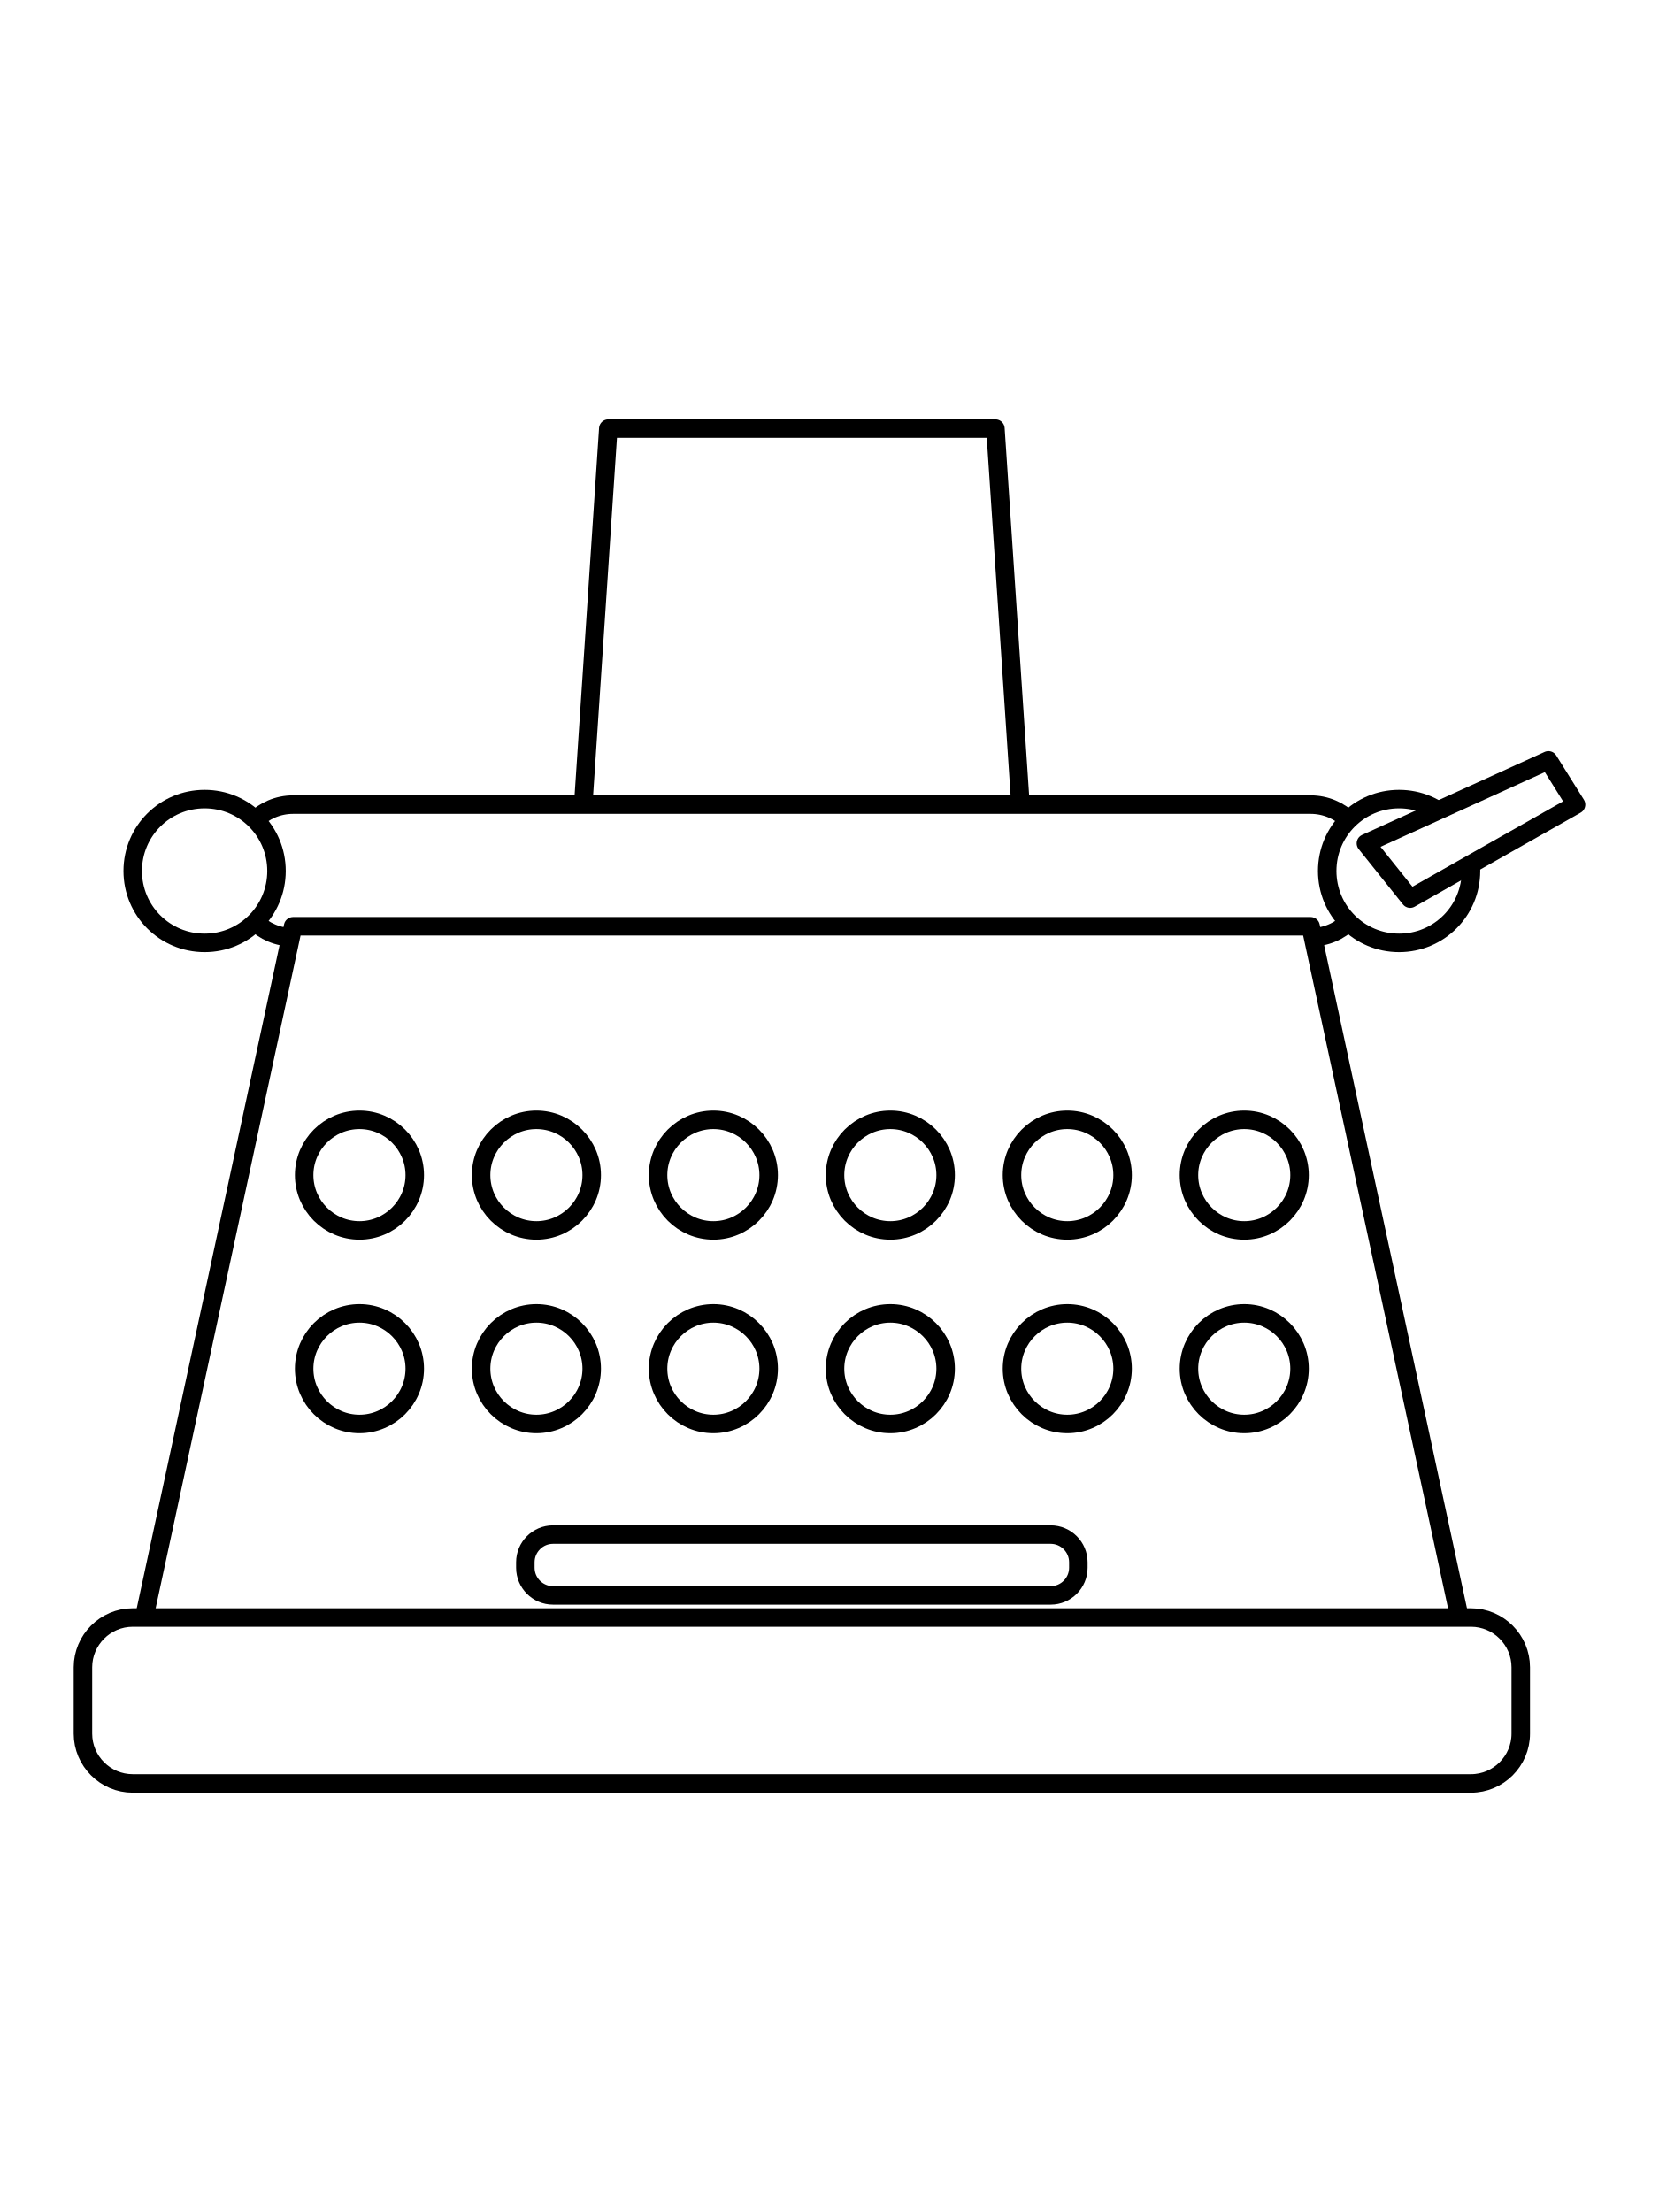
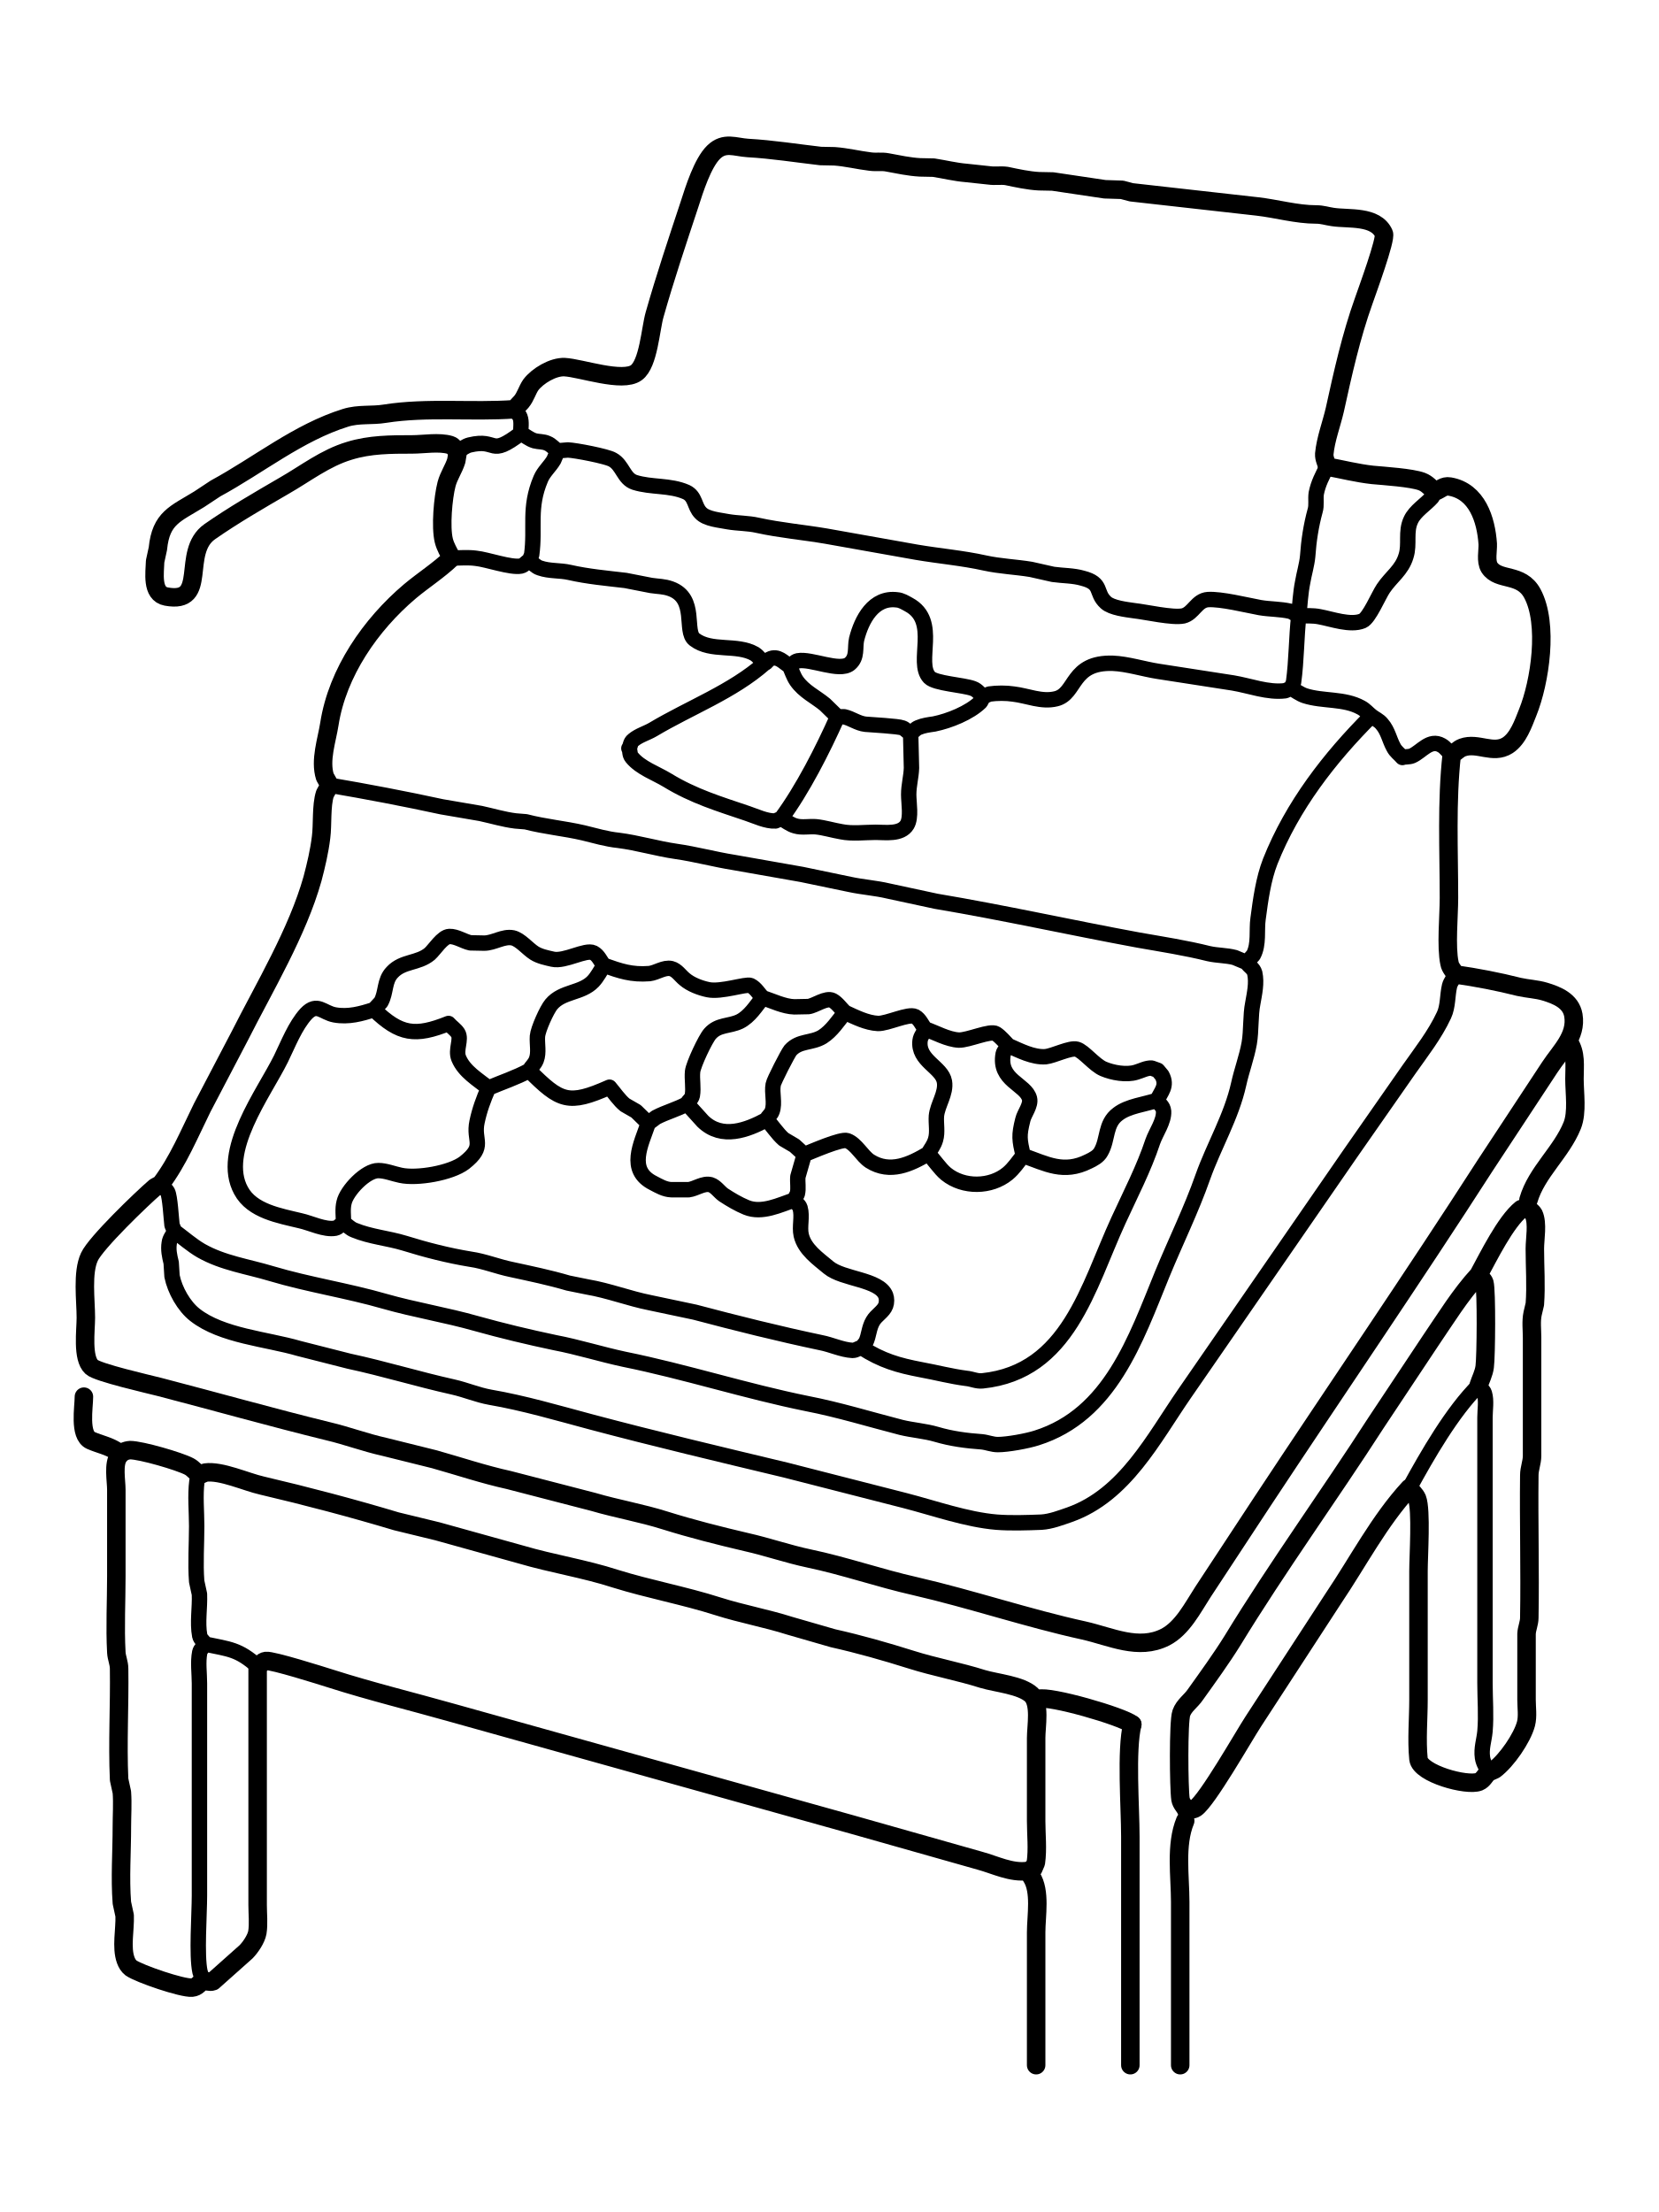
<svg xmlns="http://www.w3.org/2000/svg" version="1.1" viewBox="0 0 600 800" width="5.607in" height="7.476in" role="img" aria-label="The Typewriter, a picture to color">
  <rect width="600" height="800" fill="#fff" />
-   <g transform="translate(-10 -25) scale(1)" fill="#fff" data-bw="white" stroke="#000" stroke-width="6.688" stroke-linecap="round" stroke-linejoin="round">
-     <path d="M230 180 L370 180 L380 330 L220 330 Z" />
-     <path d="M116 316 L484 316 C495 316 504 325 504 336 L504 344 C504 355 495 364 484 364 L116 364 C105 364 96 355 96 344 L96 336 C96 325 105 316 116 316 Z" />
-     <path d="M110 340 C110 354.4 98.4 366 84 366 C69.6 366 58 354.4 58 340 C58 325.6 69.6 314 84 314 C98.4 314 110 325.6 110 340 Z" />
-     <path d="M542 340 C542 354.4 530.4 366 516 366 C501.6 366 490 354.4 490 340 C490 325.6 501.6 314 516 314 C530.4 314 542 325.6 542 340 Z" />
-     <path d="M116 360 L484 360 L540 620 L60 620 Z" />
-     <path d="M58 610 L542 610 C551.9 610 560 618.1 560 628 L560 652 C560 661.9 551.9 670 542 670 L58 670 C48.1 670 40 661.9 40 652 L40 628 C40 618.1 48.1 610 58 610 Z" />
-     <path d="M160 450 C160 461 151 470 140 470 C129 470 120 461 120 450 C120 439 129 430 140 430 C151 430 160 439 160 450 Z" />
-     <path d="M224 450 C224 461 215 470 204 470 C193 470 184 461 184 450 C184 439 193 430 204 430 C215 430 224 439 224 450 Z" />
-     <path d="M288 450 C288 461 279 470 268 470 C257 470 248 461 248 450 C248 439 257 430 268 430 C279 430 288 439 288 450 Z" />
-     <path d="M352 450 C352 461 343 470 332 470 C321 470 312 461 312 450 C312 439 321 430 332 430 C343 430 352 439 352 450 Z" />
-     <path d="M416 450 C416 461 407 470 396 470 C385 470 376 461 376 450 C376 439 385 430 396 430 C407 430 416 439 416 450 Z" />
-     <path d="M480 450 C480 461 471 470 460 470 C449 470 440 461 440 450 C440 439 449 430 460 430 C471 430 480 439 480 450 Z" />
-     <path d="M160 520 C160 531 151 540 140 540 C129 540 120 531 120 520 C120 509 129 500 140 500 C151 500 160 509 160 520 Z" />
-     <path d="M224 520 C224 531 215 540 204 540 C193 540 184 531 184 520 C184 509 193 500 204 500 C215 500 224 509 224 520 Z" />
-     <path d="M288 520 C288 531 279 540 268 540 C257 540 248 531 248 520 C248 509 257 500 268 500 C279 500 288 509 288 520 Z" />
-     <path d="M352 520 C352 531 343 540 332 540 C321 540 312 531 312 520 C312 509 321 500 332 500 C343 500 352 509 352 520 Z" />
-     <path d="M416 520 C416 531 407 540 396 540 C385 540 376 531 376 520 C376 509 385 500 396 500 C407 500 416 509 416 520 Z" />
-     <path d="M480 520 C480 531 471 540 460 540 C449 540 440 531 440 520 C440 509 449 500 460 500 C471 500 480 509 480 520 Z" />
-     <path d="M210 580 L390 580 C395.5 580 400 584.5 400 590 L400 592 C400 597.5 395.5 602 390 602 L210 602 C204.5 602 200 597.5 200 592 L200 590 C200 584.5 204.5 580 210 580 Z" />
-     <path d="M504 330 L570 300 L580 316 L520 350 Z" />
+   <g transform="translate(-0.011 -0.589) scale(1.002)" fill="#fff" data-bw="white" stroke="#000" stroke-width="6.672" stroke-linecap="round" stroke-linejoin="round">
+     <path fill="none" stroke-width="5.56" d="M185.7 148.3 C186.1 149.4 187.3 150 187.7 151.1 C188.4 152.9 187.9 155.2 188 157 M188 157 C189.8 157.9 191 159.1 193 159.7 C194.5 160.1 196.1 159.9 197.6 160.6 C199.1 161.2 200 162.5 201.3 163.3 M188 157 C176.3 165.9 179.9 158.7 169.5 161.2 C167.9 161.6 166.8 162.7 165.3 163.3 M201.3 163.3 L205 163 C207.7 163.1 219.1 165.3 221.1 166.5 C224.8 168.5 225.1 173.4 229.1 174.7 C235.1 176.6 241.8 175.6 247.7 178.2 C251.1 179.8 250.6 183.4 252.9 185.7 C255 188 259.9 188.3 262.8 188.9 C266.3 189.5 270 189.4 273.5 190.2 C281.7 192 290 192.7 298.2 194.1 L330.8 199.9 C339 201.3 347.4 202 355.5 203.8 C361 205 366.6 205.2 372.1 206.1 L380.1 207.9 C383.6 208.4 387.4 208.3 390.8 209.3 C398.2 211.2 395.2 214.5 399.2 218.1 C401.3 220 406.5 220.6 409.3 221 C413.8 221.5 423.2 223.7 427.1 222.9 C430.8 222 431.9 217.3 436 217 C440.7 216.7 449.9 219 454.8 219.9 C458.3 220.5 462.1 220.4 465.6 221.2 C466.8 221.5 467.7 222.5 468.8 222.8 M201.3 163.3 L199.9 166.6 C198.5 169 196.3 170.8 195.2 173.4 C190.7 184 193.3 190.8 191.9 200.9 L191 203 M479 169 C477.3 172.3 475.8 175.1 475.1 178.7 C474.8 180.8 475.3 182.9 474.7 184.9 C473.2 190.4 472.4 195.7 472 201.4 C471.7 204.5 470.7 207.7 470.2 210.7 C469.4 214.7 469.2 218.8 468.8 222.8 M518 178 L516.9 180.1 C514.6 182.7 510.8 185 509.3 188.2 C507.2 192.5 508.9 197 507.5 201.3 C506 206.4 502.1 208.8 499.3 213 C497.6 215.5 494.2 223.7 491.8 224.7 C487.4 226.5 480.7 224 476.3 223.2 C473.9 222.7 471.2 222.9 468.8 222.8 M163 202 C165.9 202 168.9 201.7 171.8 202.1 C175.8 202.5 184.4 205.6 188 204.9 C189.4 204.6 189.9 203.4 191 203 M191 203 C192.4 203.8 193.3 205.1 194.9 205.6 C198.3 206.8 202.1 206.4 205.6 207.2 C212.2 208.7 219 209.3 225.8 210.1 L235 211.9 C237.6 212.3 239.6 212.2 242.1 213.1 C251.8 216.6 246.8 228.5 250.7 231.4 C256.7 236 266 232.9 272.4 236.6 C273.8 237.5 274.7 239 276 240 M468.8 222.8 C467.9 230.8 468 238.9 466.9 246.9 L466 249 M276 240 C276.8 239.8 277.1 238.8 277.8 238.5 C280.8 237 282.8 239.7 285 241 M276 240 C264.3 250.3 249.1 255.9 235.7 263.9 C233.5 265.2 230.6 266 228.6 267.7 C227.4 268.6 227.7 269.8 227 270.7 C227.6 271.7 227.1 272.8 228.1 274 C231.2 277.8 236.8 279.7 240.9 282.2 C250.4 288 259.5 290.7 269.8 294.2 C272.8 295.2 276.7 297.1 279.9 296.9 L282 296 M285 241 C286.1 240.6 286.6 239.4 288 239.1 C292.8 238.2 303 243.2 306.7 240.2 C309.6 237.8 308.5 234.4 309.2 231.3 C311 224.2 315.3 216 323.8 217.1 C325.3 217.2 326.7 218.1 328 218.8 C339.2 224.8 330.3 239.6 335.5 245.1 C337.6 247.3 347.7 247.8 351.2 249.1 C352.9 249.7 353.6 251.1 355 252 M285 241 C285.8 242.7 286.4 244.7 287.5 246.3 C290.2 250.2 294.3 252 297.8 254.9 L302.3 259.3 M466 249 C467.7 249.9 469.2 251.1 471 251.7 C477.5 253.8 485.2 252.6 491.3 256 C492.8 256.8 493.7 258 495 259 M466 249 L463.9 249.9 C457.7 250.7 451.1 248.1 445.1 247.1 L418 242.9 C412.8 242.1 406.9 240.2 401.7 240 C386.5 239.5 388.6 251 381.2 252.8 C376 254.1 370.9 251.7 365.8 251.1 C363.2 250.7 359.8 250.7 357.1 251.1 L355 252 M355 252 L353.9 254 C349.9 257.9 342.6 260.8 337.2 261.9 C335.2 262.2 333.4 262.4 331.5 263.2 C330.3 263.7 329.7 264.7 328.7 265.3 M302.3 259.3 L304.7 259.3 C307.4 259.9 309.6 261.7 312.4 262 C314.7 262.2 324.2 262.7 325.7 263.3 C326.9 263.7 327.6 264.9 328.7 265.3 M302.3 259.3 C297 271.2 289.7 285.6 282 296 M495 259 C496.2 260 497.7 260.5 498.8 261.9 C501 264.4 501.5 267.6 503 270.3 C503.8 271.9 505.1 272.7 506.2 274 C507.3 273.6 508.5 273.9 509.7 273.4 C513.1 271.9 516.1 267.2 520.3 269.6 C521.8 270.4 522.7 272 524 273 M495 259 C479.8 274.2 466.5 291.4 458.5 311.5 C456 317.9 455 325.4 454.1 332.2 C453.5 336.3 454.5 341.4 452.4 345.3 L450 348 M328.7 265.3 L329 277.8 C328.9 281 328 284 328 287.4 C328 290.4 329 295.7 327.4 298.3 C325.2 301.9 319.6 301 316.1 301 C312.2 301 307.6 301.6 303.7 300.8 C300.7 300.3 297.5 299.3 294.5 299 C292.1 298.8 289.4 299.4 287.1 298.7 C285.2 298.2 283.7 296.9 282 296 M119 284 C132.5 286.3 146.1 288.9 159.5 291.8 L173.5 294.2 C177.7 295.1 181.9 296.4 186.1 296.9 L189.8 297.2 C196.7 299 203.7 299.6 210.6 301.2 C214.7 302.2 219.1 303.5 223.2 303.9 C230.3 304.8 237.1 306.9 244.1 307.9 C251.1 308.9 258 310.8 265 311.9 L289.4 316.2 L306.7 319.8 C311.3 320.8 316.1 321.1 320.7 322.2 L337.9 325.9 C362.3 330 386.5 335.4 410.9 339.9 C419.4 341.4 427.9 342.7 436.3 344.8 C439.4 345.5 442.7 345.4 445.7 346.2 L450 348 M450 348 C450.9 349.5 452.4 350 452.9 351.8 C453.7 355.4 452.8 359.2 452.2 362.7 C451.3 367.1 451.7 372.6 450.9 377.2 C450 382.2 448.2 386.9 447.1 391.9 C444.5 403.6 438.2 414.1 434.2 425.3 C430 437.3 424.3 448.8 419.5 460.5 C409.9 484 400.8 511.2 374.2 519.6 C370.8 520.7 363.7 522 360.2 522 C358.1 522 356.4 521.2 354.4 521 C348.8 520.6 343.4 519.9 338 518.3 C333.9 517.1 329.4 516.8 325.3 515.8 C314 512.9 302.7 509.4 291.3 507.2 C269.1 502.7 247.5 495.7 225.3 491.2 C216.9 489.4 208.7 486.8 200.3 485.2 C190.8 483.2 181.2 480.9 171.9 478.3 C161 475.2 149.8 473.4 138.9 470.3 C125.4 466.4 111.4 464.3 98 460.3 C89.4 457.7 80.5 456.5 72.6 452 C69.3 450.1 66 447.2 63 445 M218 349 C223.9 351.1 228 352.5 234.4 352 C237 351.7 239.7 349.6 242.3 350.2 C244.3 350.7 245.6 352.8 247.1 354 C249.3 355.9 252.7 357.2 255.6 357.8 C260.3 358.8 269.3 355.6 270.9 356.3 C272.8 357.2 273.9 359.3 275.3 360.7 M218 349 C216.8 350.9 215.6 353.2 214.1 354.8 C209.9 359.2 203 358.3 199 363.1 C197.4 365 194.2 372.1 194 374.6 C193.8 377.4 194.6 380.5 193.6 383.1 C193 384.7 191.8 385.6 191 387 M218 349 C216.7 347.5 216.1 345.5 214.2 344.5 C211.4 343.1 203.9 347.8 199.5 346.8 C197.3 346.3 194.8 345.8 192.9 344.6 C190.5 343.1 187.8 339.7 185.1 339.1 C181.7 338.4 178.2 341 174.8 341 L169.8 340.9 C167.4 340.4 164.7 338.5 162.2 338.6 C159.7 338.7 156.9 343.3 155.1 344.9 C150.9 348.4 145.4 347.4 141.6 351.5 C138.6 354.6 139.5 358.7 137.5 362.3 L135 365 M525.3 352.3 C524.7 353.8 523.6 354.9 523.2 356.5 C522.4 359.9 522.7 363.8 521.2 367 C517.9 374.1 513 380.3 508.5 386.7 L487.5 416.8 L427.7 503.4 C416.3 519.9 406.1 540.2 386.1 547.3 C382.9 548.4 379.3 549.8 375.9 550 C370.6 550.2 364.9 550.4 359.7 550 C348.9 549.1 337.1 544.9 326.6 542.2 L283.6 531.2 C260.2 525.6 236.6 520 213.3 513.8 C201.3 510.6 189.1 507 176.9 504.9 C172.4 504.1 168 502.2 163.5 501.2 C150.9 498.4 138.6 494.6 126 491.9 L107.9 487.3 C96.3 483.9 80.1 482.8 70.4 475.2 C66.4 472.1 63.1 466.2 62.1 461.2 L61.8 456.4 C61.2 453.9 60.7 451.7 61.1 449.2 C61.3 447.5 62.4 446.5 63 445 M275.3 360.7 C278.9 361.9 283 363.9 286.7 364 L291.8 363.9 C294.2 363.6 298.2 360.5 300.5 361.7 C302.2 362.6 303.6 364.7 305 366 M275.3 360.7 C272.9 363.7 270.6 367.5 267 369.3 C263.2 371.1 259.3 370.3 256.3 373.7 C254.6 375.6 250.3 384.8 250 387.3 C249.7 390.2 250.4 393.2 249.9 396 C249.6 397.4 248.4 397.9 248 399 M135 365 C144.4 374.1 149.9 374.8 161.9 370 C162.9 371.2 164.4 372.1 165.3 373.5 C166.7 375.8 164.3 379.5 165.6 382.6 C167.6 387.4 172.5 390.2 176.3 393.3 M135 365 C130.4 366.5 125.8 367.8 120.8 366.9 C116.5 366.1 114.5 362.3 110.5 366.5 C106.5 370.9 104 377.5 101.4 382.8 C95.2 395.3 79.3 416.2 87 430.3 C91 437.8 101 439.4 108.4 441.2 C112.1 442 117.2 444.6 121 443.9 C122.4 443.6 122.9 442.4 124 442 M305 366 C308.7 367.7 312.8 369.8 316.9 370 C320.3 370.1 327.9 366.3 330.3 367.5 C332.1 368.5 332.7 370.5 334 372 M305 366 C302.6 369 300.2 372.7 296.9 374.8 C293 377.2 288.5 376.1 285.3 379.7 C284.4 380.8 279.3 390.7 279.1 392 C278.5 395.1 279.8 398.7 278.7 401.7 C278.3 402.9 277.1 403.6 276.7 404.7 M334 372 C337.7 373.3 342.1 375.8 346.1 376 C349.5 376.1 357.5 372.4 359.5 373.7 C361.2 374.8 362.6 376.6 364 378 M334 372 C333.5 373.5 332.3 374.5 332.1 376.2 C331.2 383.5 340 385.7 340.9 391 C341.6 395.2 338.4 399.3 338 403.4 C337.8 406.2 338.5 409.2 337.7 411.9 C337.1 414 336 415.2 335 417 M364 378 C368.1 379.8 372.8 382.3 377.4 382 C380.3 381.7 386.3 378.6 388.7 379.3 C391.2 380 395 385 398.3 386.4 C401.6 387.8 406.6 388.7 410.1 387.6 C411.9 387.1 413.8 386 415.7 386.1 L417.9 386.9 L419.4 388.7 C421.5 392.6 419 394.6 417.7 397.7 M364 378 C363.6 379.2 362.4 379.6 362.1 381 C360.3 390.6 370.3 391.9 371.6 397.1 C372.2 399.5 369.7 402.5 369.2 404.7 C367.7 410.6 368 411.9 369.3 417.7 M191 387 C202.2 398.2 205.1 399.6 220 393 C221.7 395 223.6 397.8 225.6 399.4 L229.6 401.7 L234 406 M191 387 C186.2 389.6 181.2 391.2 176.3 393.3 M176.3 393.3 C174.5 397.4 173.1 401.2 172.2 405.5 C170.7 412.5 175.5 414.1 167.6 420.3 C162.7 424 150.5 426.1 144.6 424.8 C142.1 424.3 139.2 423.1 136.6 423.1 C132.1 423 125.1 430.4 124.2 434.6 C123.6 436.9 124 439.6 124 442 M417.7 397.7 C418.4 399.3 419.8 399.6 420 401.7 C420.2 405.3 417.3 409.2 416.1 412.6 C412.9 422.3 408 431.7 403.7 441.1 C392.7 465 385.6 495.8 354.6 499 C352.5 499.2 350.9 498.3 348.8 498.1 C343.3 497.4 338.1 496 332.6 495 C324.2 493.4 318.3 491.7 311 487 M417.7 397.7 C413.3 399.2 407.2 399.8 403.5 402.7 C398.8 406.2 400 411.8 397.4 416.3 C396.5 418 394.6 419 392.9 419.8 C383.9 424.3 377.8 420.7 369.3 417.7 M248 399 L253.7 405.3 C260.6 412 269.7 408.5 276.7 404.7 M248 399 C244.4 401 240.4 402 236.8 403.9 L234 406 M276.7 404.7 C278.8 406.9 280.6 409.8 282.9 411.8 L286.8 414.1 L290.3 417.3 M234 406 C231.4 413.6 226.4 422.9 235.8 427.6 C237.9 428.7 239.9 429.9 242.3 430 L248.6 430 C251.1 429.7 253.9 427.5 256.5 428.2 C258.4 428.8 259.6 430.8 261.2 431.9 C263.8 433.6 266.5 435.2 269.4 436.4 C275 438.7 281.4 435.5 286.7 433.7 M290.3 417.3 C292.8 416.3 303.7 411.5 305.8 412.3 C309.1 413.5 311.1 417.8 314 419.7 C321.3 424.3 328.6 420.8 335 417 M290.3 417.3 L288 425.3 C287.8 427.4 288.3 429.5 287.8 431.5 L286.7 433.7 M335 417 C337.2 419.2 339.2 422.4 341.5 424.3 C347.8 429.4 357.6 429.2 363.7 424.2 C366 422.3 367.5 419.9 369.3 417.7 M58 428 C58.6 429.1 59.9 429.7 60.5 430.8 C61.4 432.5 61.8 440.4 62.1 442.8 L63 445 M286.7 433.7 C287.2 434.8 288.4 435.3 288.8 436.6 C289.7 439.7 288.5 443.3 289.2 446.4 C290.4 451.6 295.3 454.9 299.1 458.1 C304.3 462.4 317.4 462.3 319.7 468.2 C320.1 469.3 320.1 470.7 319.7 471.8 C318.9 474 316.3 475.3 315.1 477.4 C313.6 479.9 313.7 482.6 312.5 485.1 L311 487 M124 442 C125.4 442.8 126.3 444 127.9 444.6 C133.7 447 140.1 447.5 146 449.3 C153.7 451.7 161.9 453.8 169.9 455.1 C174.8 455.8 179.7 457.8 184.6 458.8 C191.5 460.3 198.3 461.7 205.1 463.7 L212 465.1 C219.7 466.4 227.1 469.3 234.7 470.8 L250.8 474.2 C265.9 478.2 281.1 482 296.3 485.2 C300 485.9 303.9 487.8 307.7 488 C309.1 488 309.9 487.1 311 487 M533.7 500.7 C534.1 501.8 535.4 502.2 535.8 503.5 C536.6 506.1 536 509.5 536 512.2 L536 535.8 L536 608.1 C536 613.8 536.5 619.8 536 625.5 C535.7 628.8 534.6 631.6 535.1 635 C535.4 637.1 536.6 638.6 537.3 640.3 M533.7 500.7 C524.2 510.1 515.2 525.8 508.7 537.7 M72 533 L71.1 535.1 C70.4 540.4 71 546.1 71 551.4 C71 558 70.5 564.8 71 571.4 L72 576 C72.2 580.9 71.2 586.2 72.1 591 C72.4 592.4 73.6 592.9 74 594 M74 594 C82.9 595.9 86 595.8 93 602 M74 594 C73.6 595.1 72.4 595.6 72.1 597 C71.4 600.5 72 604.6 72 608.2 L72 633.3 L72 684.8 C72 691.6 70.9 706.4 72.2 712.3 L73.3 715.7" />
+     <path fill="none" d="M185.7 148.3 C170.4 149.4 154.2 147.5 139 149.9 C134.2 150.7 129.5 149.9 124.7 151.4 C107.7 156.7 93.3 168.5 77.8 176.9 L71.9 180.8 C63.3 186.1 58.1 187.5 57 198.6 L56 203.2 C55.9 207.2 54.6 214.9 60 215.9 C75.5 218.8 65.2 199.9 75.7 192.5 C84.3 186.5 93.5 181.2 102.6 175.9 C110.3 171.5 117.4 165.9 126.1 163.3 C133.5 161 141.1 161 148.8 161 C152.9 161 158.5 160 162.5 161.2 C163.8 161.6 164.2 162.9 165.3 163.3 M185.7 148.3 L188.2 145.6 C189.7 143.8 190.3 141.4 191.6 139.5 C194 136.3 199.6 132.9 203.8 133.1 C209.7 133.4 224.7 138.8 229.7 135.1 C234.1 131.9 234.8 119.3 236.3 114.1 C240.1 100.7 244.5 87.6 248.9 74.3 C250.6 69 253.6 59.4 257.6 55.5 C261.5 51.7 265.3 53.7 269.9 54 C278.8 54.5 287.5 55.9 296.2 56.9 L301.2 57 C305.5 57.3 309.9 58.4 314.1 58.9 C316.2 59.2 318.3 58.8 320.3 59.2 C324.1 59.9 328.2 60.8 332.1 61 L337 61.1 C340.9 61.7 344.9 62.7 348.7 63 L357.1 63.9 C359.1 64.2 361.2 63.8 363.3 64.1 C367.1 64.9 371.2 65.8 375 66 L380 66.1 L398.8 68.9 L405 69.1 L408.4 70 L453.8 75.1 C460.8 75.9 468 78 475.1 78 C477.3 78 478.9 78.6 481 78.9 C486.7 79.8 496.6 78.3 499.5 84.9 C500.4 86.8 493.4 105.8 492.3 109 C487.7 121.8 484.7 135.3 481.8 148.5 C480.6 153.7 478.5 159.1 478 164.4 C477.9 166.3 478.8 167.4 479 169 M165.3 163.3 L164.7 166.9 C163.8 169.8 162 172.3 161.2 175.3 C159.9 180.3 159 190.8 160.2 195.7 C160.8 198.1 162 199.9 163 202 M479 169 C484.4 170 489.9 171.4 495.4 172 C499.7 172.4 509.4 173 513.2 174.4 C515.3 175.2 516.3 176.7 518 178 M518 178 C520 177.3 521 175.8 523.3 176.2 C533.2 177.9 536.4 188.2 537 196.9 C537.1 199.4 536.2 203.1 537.6 205.4 C540.9 210.5 549 207.2 553.1 214.8 C559 225.7 555.9 246.7 551.4 257.8 C549.8 261.8 548 267.1 544.2 269.6 C538.9 273 533.4 268.4 527.9 270.4 C526.3 271 525.4 272.2 524 273 M163 202 C158.3 206.5 152.9 209.9 148 214 C133.8 226 121.8 243.3 118.9 261.9 C118 267.7 115.4 275 117.3 281 L119 284 M524 273 C522.1 290 523 307.5 523 324.7 C523 331.2 521.9 342.3 523.2 348.3 C523.5 350 524.7 350.9 525.3 352.3 M119 284 L117.3 287.1 C115.9 291.4 116.5 298.3 115.9 302.8 C115.3 307.8 114.1 312.9 112.8 317.8 C107.4 337 95.5 356.8 86.5 374.6 L73 400.4 C68.4 409.7 64.3 419.7 58 428 M525.3 352.3 C533 353.4 540.8 354.9 548.3 356.8 C551.4 357.5 554.6 357.6 557.6 358.5 C561.9 359.8 567 361.8 567.9 367 C569.2 374.6 563.2 380 559.4 385.8 L536.1 421.2 C509.8 462.1 482.3 502.2 455.5 542.8 L434.2 575.2 C430.5 580.9 426.8 588.3 420.6 591.5 C410.9 596.4 401 591.3 391.2 589.1 C370.7 584.6 350.7 577.8 330.3 573.1 C317.4 570.2 304.9 565.8 292 563.1 C284.4 561.5 277 558.9 269.4 557.2 C259.6 554.9 249.7 552.4 240.1 549.4 C231.6 546.7 222.7 545.2 214.2 542.7 L183.7 534.8 C174.6 532.8 165.7 529.8 156.8 527.3 L138.7 522.8 C131.9 521.3 125.3 518.8 118.5 517.2 C98.1 512.2 78 506.5 57.6 501.2 C53.7 500.2 35.2 496 33.1 494 C29.6 490.8 31 480.8 31 476.2 C31 469.9 29.6 459.9 32.3 454.2 C34.6 449.2 51.1 433.3 56 429.1 L58 428 M533.7 460.7 C537.3 454.1 543.4 441.6 549.1 437 L551.2 436.2 C551.7 437.2 553 437.8 553.6 438.9 C555.1 442.1 554 447.8 554 451.3 C554 457.9 554.5 464.7 554 471.3 L553.2 474.7 C552.6 477.5 553 480.6 553 483.4 L553 526 C553 528.5 552 530.6 552 533.1 C551.8 550.2 552.3 567.3 552 584.5 C552 586.5 551.1 588.3 551 590.3 L551 614.1 C551 616.9 551.5 620.1 550.8 622.8 C549.4 628 543.8 636.1 539.5 639.3 L537.3 640.3 M533.7 460.7 C534.2 461.8 535.4 462.3 535.8 463.6 C536.6 466.4 536.4 490.3 535.9 493.9 C535.6 496.3 534.4 498.5 533.7 500.7 M533.7 460.7 C527 468 521.9 476.4 516.3 484.6 L496.7 514.1 C479.7 540.5 461.2 566 444.9 592.7 C440.8 599.3 436 605.9 431.5 612.2 C429.9 614.6 427.4 616.1 426.4 618.9 C425.3 621.9 425.5 646.1 426.1 650 C426.4 651.7 427.6 652.5 428.2 654 C429.3 653.5 430.4 654 431.6 653.2 C435.8 650.3 448.7 627.6 452.4 621.9 L481.3 577.5 C490.2 564.3 497.9 549.4 508.7 537.7 M72 533 L74.1 532.1 C79.8 531.3 88.8 535.5 94.6 536.8 C110.8 540.6 127.1 544.9 143.1 549.7 L157.9 553.3 L188.1 561.7 C199.3 565 211 566.8 222.1 570.4 C234.3 574.2 247 576.5 259.2 580.4 C267.7 583.1 276.6 584.7 285.1 587.4 L300.7 591.9 C310.1 594 319.6 596.7 328.8 599.6 C337.3 602.3 346.2 603.9 354.7 606.6 C359.7 608.1 368.5 608.8 372.3 612.3 C375.6 615.5 374 623.6 374 627.9 L374 657.9 C374 662.8 374.6 668 373.9 672.9 L373 675 L370.9 675.9 C365 676.7 359.2 673.7 353.7 672.2 L307.8 659.2 L163.2 618.8 C148.7 614.7 133.9 611.1 119.5 606.5 C116 605.4 98.3 599.8 96 600.1 C94.5 600.3 94.1 601.7 93 602 M72 533 C70.7 532 69.8 530.7 68.3 529.9 C64.7 528 50.9 524 47 524 C45.3 524.1 43.9 524.8 42.9 526.2 C40.8 528.9 42 535 42 538.3 L42 569.5 C42 578.6 41.5 587.9 42 597 C42.1 599 43 600.8 43 602.9 C43.2 616.2 42.4 629.6 43 642.9 L44 647.5 C44.3 651.6 44 655.8 44 659.9 C44 669 43.3 678.4 44 687.4 L45 692 C45.2 697 43.7 703.5 45.4 708.1 C45.8 709.2 46.4 710.2 47.3 710.9 C50.3 713 65.8 718.3 69.3 718 C71.4 717.8 71.7 716.4 73.3 715.7 M508.7 537.7 C509.6 539.1 510.8 539.9 511.5 541.5 C513.1 545.6 512 562.3 512 567.7 L512 614.1 C512 621.1 511.3 628.5 512 635.5 C512.6 640.8 529.5 645.4 533.8 643.7 C535.5 643 536 641.3 537.3 640.3 M93 602 L93 667 L93 688.2 C93 691.4 93.4 695 92.9 698.1 C92.5 700.4 90.4 703.5 88.8 705.1 L76.9 715.7 C75.6 716.2 74.5 715.4 73.3 715.7" />
+     <path fill="none" d="M566.3 376.7 C569 380.8 568.3 385.2 568.3 390 C568.3 395.2 569.4 402 567.5 406.8 C563.6 416.5 554.6 423.7 551.7 433.7 M42 524.3 C39 522.4 36 521.9 32.8 520.5 C28.5 518.6 30.3 508.5 30.3 504.7 M374.9 613.8 C378.7 612.5 405.1 620.1 408.7 623 M372.3 678 C375.7 683.2 374 692.1 374 698.1 L374 746" />
+     <path fill="none" d="M408.7 623 C406.4 632.3 408 653 408 663.5 L408 746 M427.8 657.8 C424.2 666.5 426 677.8 426 687.1 L426 746" />
  </g>
</svg>
